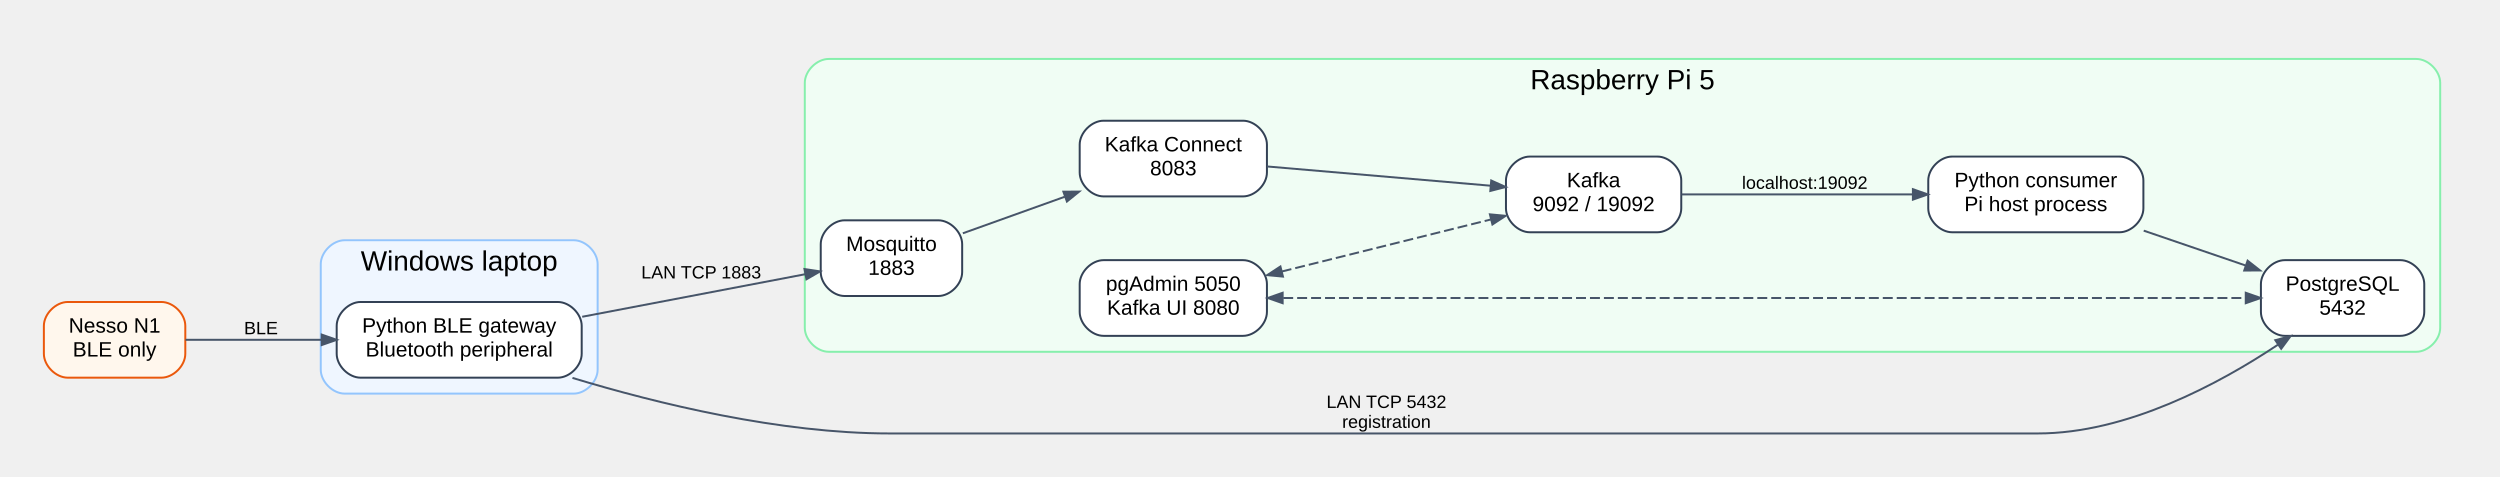
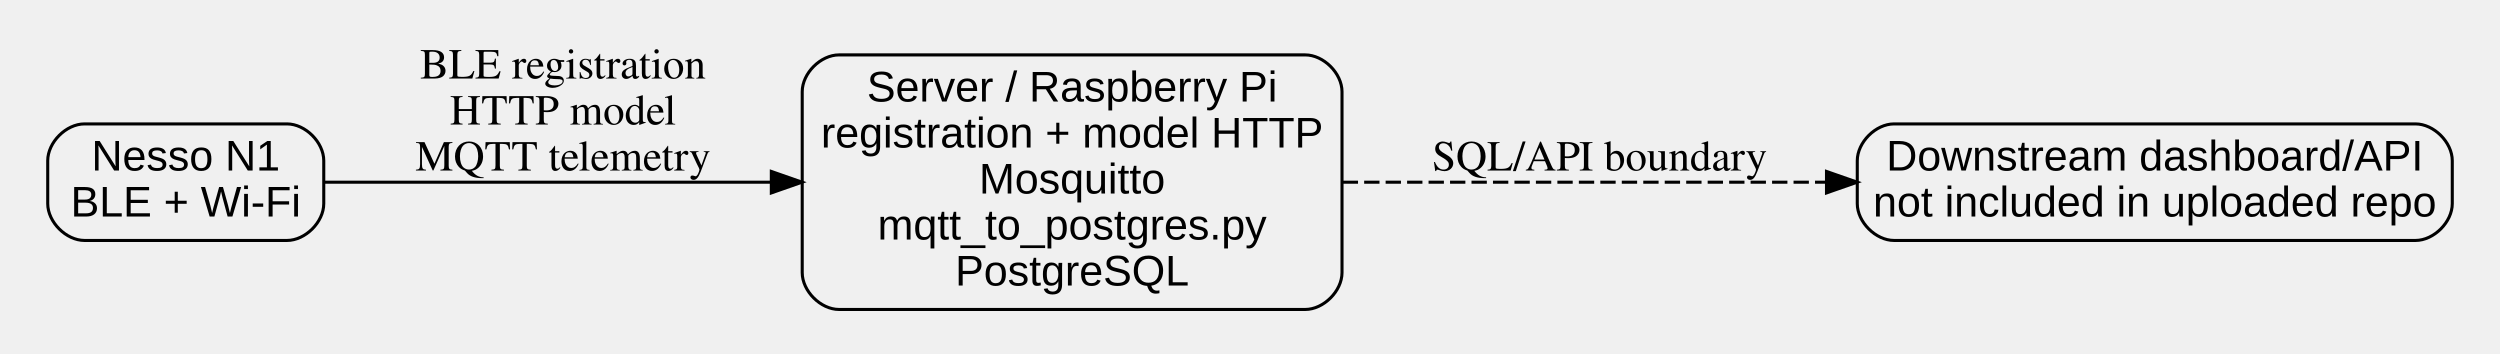
- <svg xmlns="http://www.w3.org/2000/svg" width="1254pt" height="239pt" viewBox="0.00 0.00 1254.20 239.20">
-   <g id="graph0" class="graph" transform="scale(1 1) rotate(0) translate(21.6 217.6)">
-     <g id="clust1" class="cluster">
-       <path fill="#eff6ff" stroke="#93c5fd" d="M151,-20C151,-20 266,-20 266,-20 272,-20 278,-26 278,-32 278,-32 278,-85 278,-85 278,-91 272,-97 266,-97 266,-97 151,-97 151,-97 145,-97 139,-91 139,-85 139,-85 139,-32 139,-32 139,-26 145,-20 151,-20" />
-       <text text-anchor="middle" x="208.5" y="-81.8" font-family="Arial" font-size="14.00">Windows laptop</text>
-     </g>
-     <g id="clust2" class="cluster">
-       <path fill="#f0fdf4" stroke="#86efac" d="M394,-41C394,-41 1191,-41 1191,-41 1197,-41 1203,-47 1203,-53 1203,-53 1203,-176 1203,-176 1203,-182 1197,-188 1191,-188 1191,-188 394,-188 394,-188 388,-188 382,-182 382,-176 382,-176 382,-53 382,-53 382,-47 388,-41 394,-41" />
-       <text text-anchor="middle" x="792.5" y="-172.8" font-family="Arial" font-size="14.00">Raspberry Pi 5</text>
-     </g>
+ <svg xmlns="http://www.w3.org/2000/svg" width="813pt" height="115pt" viewBox="0.00 0.00 812.80 115.30">
+   <g id="graph0" class="graph" transform="scale(1 1) rotate(0) translate(14.4 100.9)">
    <g id="node1" class="node">
-       <path fill="#fff7ed" stroke="#ea580c" d="M59,-66C59,-66 12,-66 12,-66 6,-66 0,-60 0,-54 0,-54 0,-40 0,-40 0,-34 6,-28 12,-28 12,-28 59,-28 59,-28 65,-28 71,-34 71,-40 71,-40 71,-54 71,-54 71,-60 65,-66 59,-66" />
-       <text text-anchor="middle" x="35.5" y="-50.6" font-family="Arial" font-size="10.50">Nesso N1</text>
-       <text text-anchor="middle" x="35.5" y="-38.6" font-family="Arial" font-size="10.50">BLE only</text>
+       <path fill="none" stroke="black" d="M78,-60.5C78,-60.5 12,-60.5 12,-60.5 6,-60.5 0,-54.5 0,-48.5 0,-48.5 0,-34.5 0,-34.5 0,-28.5 6,-22.5 12,-22.5 12,-22.5 78,-22.5 78,-22.5 84,-22.5 90,-28.5 90,-34.5 90,-34.5 90,-48.5 90,-48.5 90,-54.5 84,-60.5 78,-60.5" />
+       <text text-anchor="middle" x="45" y="-45.3" font-family="Arial" font-size="14.00">Nesso N1</text>
+       <text text-anchor="middle" x="45" y="-30.3" font-family="Arial" font-size="14.00">BLE + Wi-Fi</text>
    </g>
    <g id="node2" class="node">
-       <path fill="#ffffff" stroke="#334155" d="M258,-66C258,-66 159,-66 159,-66 153,-66 147,-60 147,-54 147,-54 147,-40 147,-40 147,-34 153,-28 159,-28 159,-28 258,-28 258,-28 264,-28 270,-34 270,-40 270,-40 270,-54 270,-54 270,-60 264,-66 258,-66" />
-       <text text-anchor="middle" x="208.5" y="-50.6" font-family="Arial" font-size="10.50">Python BLE gateway</text>
-       <text text-anchor="middle" x="208.5" y="-38.6" font-family="Arial" font-size="10.50">Bluetooth peripheral</text>
+       <path fill="none" stroke="black" d="M410,-83C410,-83 258,-83 258,-83 252,-83 246,-77 246,-71 246,-71 246,-12 246,-12 246,-6 252,0 258,0 258,0 410,0 410,0 416,0 422,-6 422,-12 422,-12 422,-71 422,-71 422,-77 416,-83 410,-83" />
+       <text text-anchor="middle" x="334" y="-67.8" font-family="Arial" font-size="14.00">Server / Raspberry Pi</text>
+       <text text-anchor="middle" x="334" y="-52.8" font-family="Arial" font-size="14.00">registration + model HTTP</text>
+       <text text-anchor="middle" x="334" y="-37.8" font-family="Arial" font-size="14.00">Mosquitto</text>
+       <text text-anchor="middle" x="334" y="-22.8" font-family="Arial" font-size="14.00">mqtt_to_postgres.py</text>
+       <text text-anchor="middle" x="334" y="-7.8" font-family="Arial" font-size="14.00">PostgreSQL</text>
    </g>
    <g id="edge1" class="edge">
-       <path fill="none" stroke="#475569" d="M71.1,-47C90.74,-47 116.01,-47 139.45,-47" />
-       <polygon fill="#475569" stroke="#475569" points="139.49,-49.63 146.99,-47 139.49,-44.38 139.49,-49.63" />
-       <text text-anchor="middle" x="109" y="-49.8" font-family="Arial" font-size="9.00">BLE</text>
+       <path fill="none" stroke="black" d="M90.21,-41.5C128.9,-41.5 186.48,-41.5 235.85,-41.5" />
+       <polygon fill="black" stroke="black" points="235.93,-45 245.93,-41.5 235.93,-38 235.93,-45" />
+       <text text-anchor="middle" x="168" y="-75.3" font-family="Times,serif" font-size="14.00">BLE registration</text>
+       <text text-anchor="middle" x="168" y="-60.3" font-family="Times,serif" font-size="14.00">HTTP model</text>
+       <text text-anchor="middle" x="168" y="-45.3" font-family="Times,serif" font-size="14.00">MQTT telemetry</text>
    </g>
    <g id="node3" class="node">
-       <path fill="#ffffff" stroke="#334155" d="M449,-107C449,-107 402,-107 402,-107 396,-107 390,-101 390,-95 390,-95 390,-81 390,-81 390,-75 396,-69 402,-69 402,-69 449,-69 449,-69 455,-69 461,-75 461,-81 461,-81 461,-95 461,-95 461,-101 455,-107 449,-107" />
-       <text text-anchor="middle" x="425.5" y="-91.6" font-family="Arial" font-size="10.50">Mosquitto</text>
-       <text text-anchor="middle" x="425.5" y="-79.6" font-family="Arial" font-size="10.50">1883</text>
+       <path fill="none" stroke="black" d="M772,-60.5C772,-60.5 602,-60.5 602,-60.5 596,-60.5 590,-54.5 590,-48.5 590,-48.5 590,-34.5 590,-34.5 590,-28.5 596,-22.5 602,-22.5 602,-22.5 772,-22.5 772,-22.5 778,-22.5 784,-28.5 784,-34.5 784,-34.5 784,-48.5 784,-48.5 784,-54.5 778,-60.5 772,-60.5" />
+       <text text-anchor="middle" x="687" y="-45.3" font-family="Arial" font-size="14.00">Downstream dashboard/API</text>
+       <text text-anchor="middle" x="687" y="-30.3" font-family="Arial" font-size="14.00">not included in uploaded repo</text>
    </g>
    <g id="edge2" class="edge">
-       <path fill="none" stroke="#475569" d="M270.25,-58.58C306,-65.4 350.32,-73.85 382.27,-79.95" />
-       <polygon fill="#475569" stroke="#475569" points="381.84,-82.54 389.7,-81.36 382.83,-77.38 381.84,-82.54" />
-       <text text-anchor="middle" x="330" y="-77.8" font-family="Arial" font-size="9.00">LAN TCP 1883</text>
-     </g>
-     <g id="node4" class="node">
-       <path fill="#ffffff" stroke="#334155" d="M1183,-87C1183,-87 1125,-87 1125,-87 1119,-87 1113,-81 1113,-75 1113,-75 1113,-61 1113,-61 1113,-55 1119,-49 1125,-49 1125,-49 1183,-49 1183,-49 1189,-49 1195,-55 1195,-61 1195,-61 1195,-75 1195,-75 1195,-81 1189,-87 1183,-87" />
-       <text text-anchor="middle" x="1154" y="-71.6" font-family="Arial" font-size="10.50">PostgreSQL</text>
-       <text text-anchor="middle" x="1154" y="-59.6" font-family="Arial" font-size="10.50">5432</text>
-     </g>
-     <g id="edge3" class="edge">
-       <path fill="none" stroke="#475569" d="M265.36,-27.88C308.33,-14.87 369.48,0 424.5,0 424.5,0 424.5,0 1001,0 1045.75,0 1091.96,-24.86 1121.5,-44.52" />
-       <polygon fill="#475569" stroke="#475569" points="1120.23,-46.83 1127.9,-48.88 1123.18,-42.49 1120.23,-46.83" />
-       <text text-anchor="middle" x="674" y="-12.8" font-family="Arial" font-size="9.00">LAN TCP 5432</text>
-       <text text-anchor="middle" x="674" y="-2.8" font-family="Arial" font-size="9.00">registration</text>
-     </g>
-     <g id="node5" class="node">
-       <path fill="#ffffff" stroke="#334155" d="M602,-157C602,-157 532,-157 532,-157 526,-157 520,-151 520,-145 520,-145 520,-131 520,-131 520,-125 526,-119 532,-119 532,-119 602,-119 602,-119 608,-119 614,-125 614,-131 614,-131 614,-145 614,-145 614,-151 608,-157 602,-157" />
-       <text text-anchor="middle" x="567" y="-141.6" font-family="Arial" font-size="10.50">Kafka Connect</text>
-       <text text-anchor="middle" x="567" y="-129.6" font-family="Arial" font-size="10.50">8083</text>
-     </g>
-     <g id="edge4" class="edge">
-       <path fill="none" stroke="#475569" d="M461.34,-100.49C476.81,-106.03 495.36,-112.68 512.51,-118.83" />
-       <polygon fill="#475569" stroke="#475569" points="511.82,-121.37 519.77,-121.43 513.59,-116.43 511.82,-121.37" />
-     </g>
-     <g id="node6" class="node">
-       <path fill="#ffffff" stroke="#334155" d="M810,-139C810,-139 746,-139 746,-139 740,-139 734,-133 734,-127 734,-127 734,-113 734,-113 734,-107 740,-101 746,-101 746,-101 810,-101 810,-101 816,-101 822,-107 822,-113 822,-113 822,-127 822,-127 822,-133 816,-139 810,-139" />
-       <text text-anchor="middle" x="778" y="-123.6" font-family="Arial" font-size="10.50">Kafka</text>
-       <text text-anchor="middle" x="778" y="-111.6" font-family="Arial" font-size="10.50">9092 / 19092</text>
-     </g>
-     <g id="edge5" class="edge">
-       <path fill="none" stroke="#475569" d="M614.12,-134.03C647.32,-131.17 692.08,-127.31 726.28,-124.37" />
-       <polygon fill="#475569" stroke="#475569" points="726.6,-126.98 733.85,-123.72 726.15,-121.74 726.6,-126.98" />
-     </g>
-     <g id="node7" class="node">
-       <path fill="#ffffff" stroke="#334155" d="M1042,-139C1042,-139 958,-139 958,-139 952,-139 946,-133 946,-127 946,-127 946,-113 946,-113 946,-107 952,-101 958,-101 958,-101 1042,-101 1042,-101 1048,-101 1054,-107 1054,-113 1054,-113 1054,-127 1054,-127 1054,-133 1048,-139 1042,-139" />
-       <text text-anchor="middle" x="1000" y="-123.6" font-family="Arial" font-size="10.50">Python consumer</text>
-       <text text-anchor="middle" x="1000" y="-111.6" font-family="Arial" font-size="10.50">Pi host process</text>
-     </g>
-     <g id="edge6" class="edge">
-       <path fill="none" stroke="#475569" d="M822.2,-120C855.26,-120 901.28,-120 938.08,-120" />
-       <polygon fill="#475569" stroke="#475569" points="938.29,-122.63 945.79,-120 938.29,-117.38 938.29,-122.63" />
-       <text text-anchor="middle" x="884" y="-122.8" font-family="Arial" font-size="9.00">localhost:19092</text>
-     </g>
-     <g id="edge7" class="edge">
-       <path fill="none" stroke="#475569" d="M1054.16,-101.81C1070.79,-96.12 1089.03,-89.88 1105.26,-84.33" />
-       <polygon fill="#475569" stroke="#475569" points="1106.32,-86.74 1112.57,-81.83 1104.62,-81.78 1106.32,-86.74" />
-     </g>
-     <g id="node8" class="node">
-       <path fill="#ffffff" stroke="#334155" d="M602,-87C602,-87 532,-87 532,-87 526,-87 520,-81 520,-75 520,-75 520,-61 520,-61 520,-55 526,-49 532,-49 532,-49 602,-49 602,-49 608,-49 614,-55 614,-61 614,-61 614,-75 614,-75 614,-81 608,-87 602,-87" />
-       <text text-anchor="middle" x="567" y="-71.6" font-family="Arial" font-size="10.50">pgAdmin 5050</text>
-       <text text-anchor="middle" x="567" y="-59.6" font-family="Arial" font-size="10.50">Kafka UI 8080</text>
-     </g>
-     <g id="edge9" class="edge">
-       <path fill="none" stroke="#475569" stroke-dasharray="5,2" d="M622.17,-68C735.74,-68 997.19,-68 1105.09,-68" />
-       <polygon fill="#475569" stroke="#475569" points="621.89,-65.38 614.39,-68 621.89,-70.63 621.89,-65.38" />
-       <polygon fill="#475569" stroke="#475569" points="1105.39,-70.63 1112.89,-68 1105.39,-65.38 1105.39,-70.63" />
-     </g>
-     <g id="edge8" class="edge">
-       <path fill="none" stroke="#475569" stroke-dasharray="5,2" d="M621.41,-81.29C653.7,-89.32 694.62,-99.5 726.39,-107.41" />
-       <polygon fill="#475569" stroke="#475569" points="622.04,-78.74 614.12,-79.48 620.77,-83.83 622.04,-78.74" />
-       <polygon fill="#475569" stroke="#475569" points="725.93,-110 733.85,-109.26 727.2,-104.9 725.93,-110" />
+       <path fill="none" stroke="black" stroke-dasharray="5,2" d="M422.22,-41.5C469.89,-41.5 529.32,-41.5 579.7,-41.5" />
+       <polygon fill="black" stroke="black" points="579.97,-45 589.97,-41.5 579.97,-38 579.97,-45" />
+       <text text-anchor="middle" x="506" y="-45.3" font-family="Times,serif" font-size="14.00">SQL/API boundary</text>
    </g>
  </g>
</svg>
